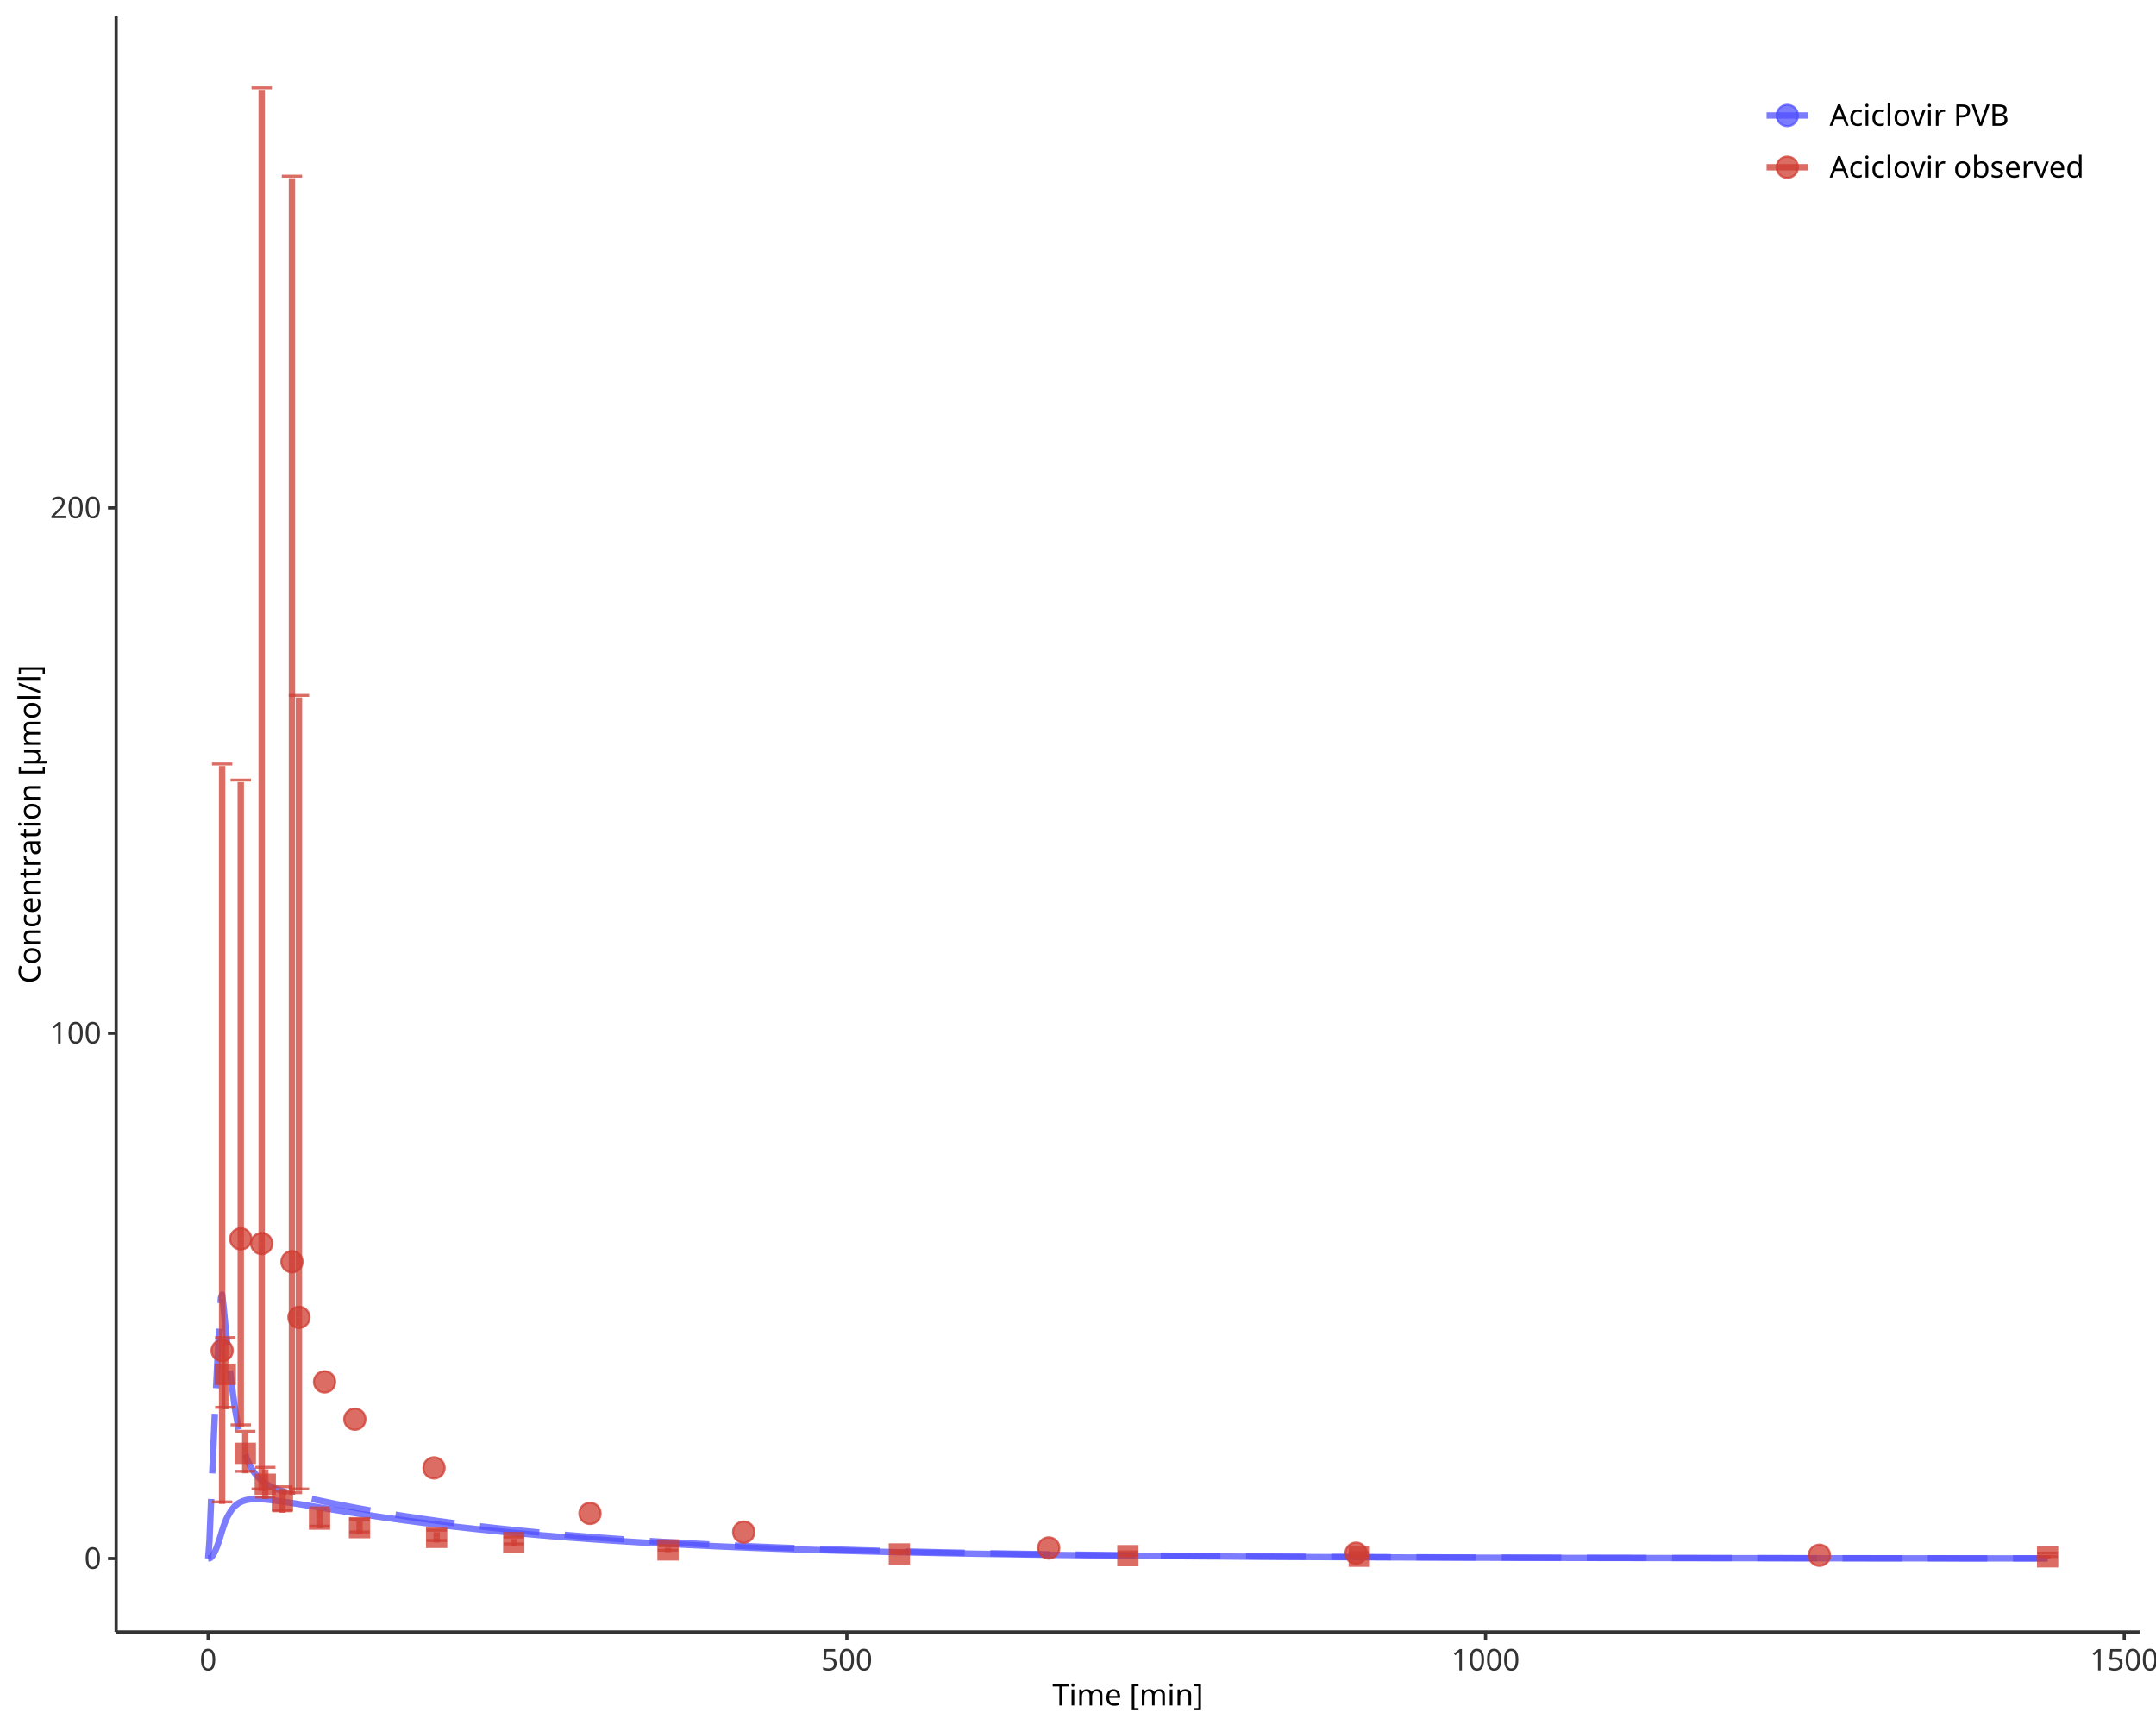
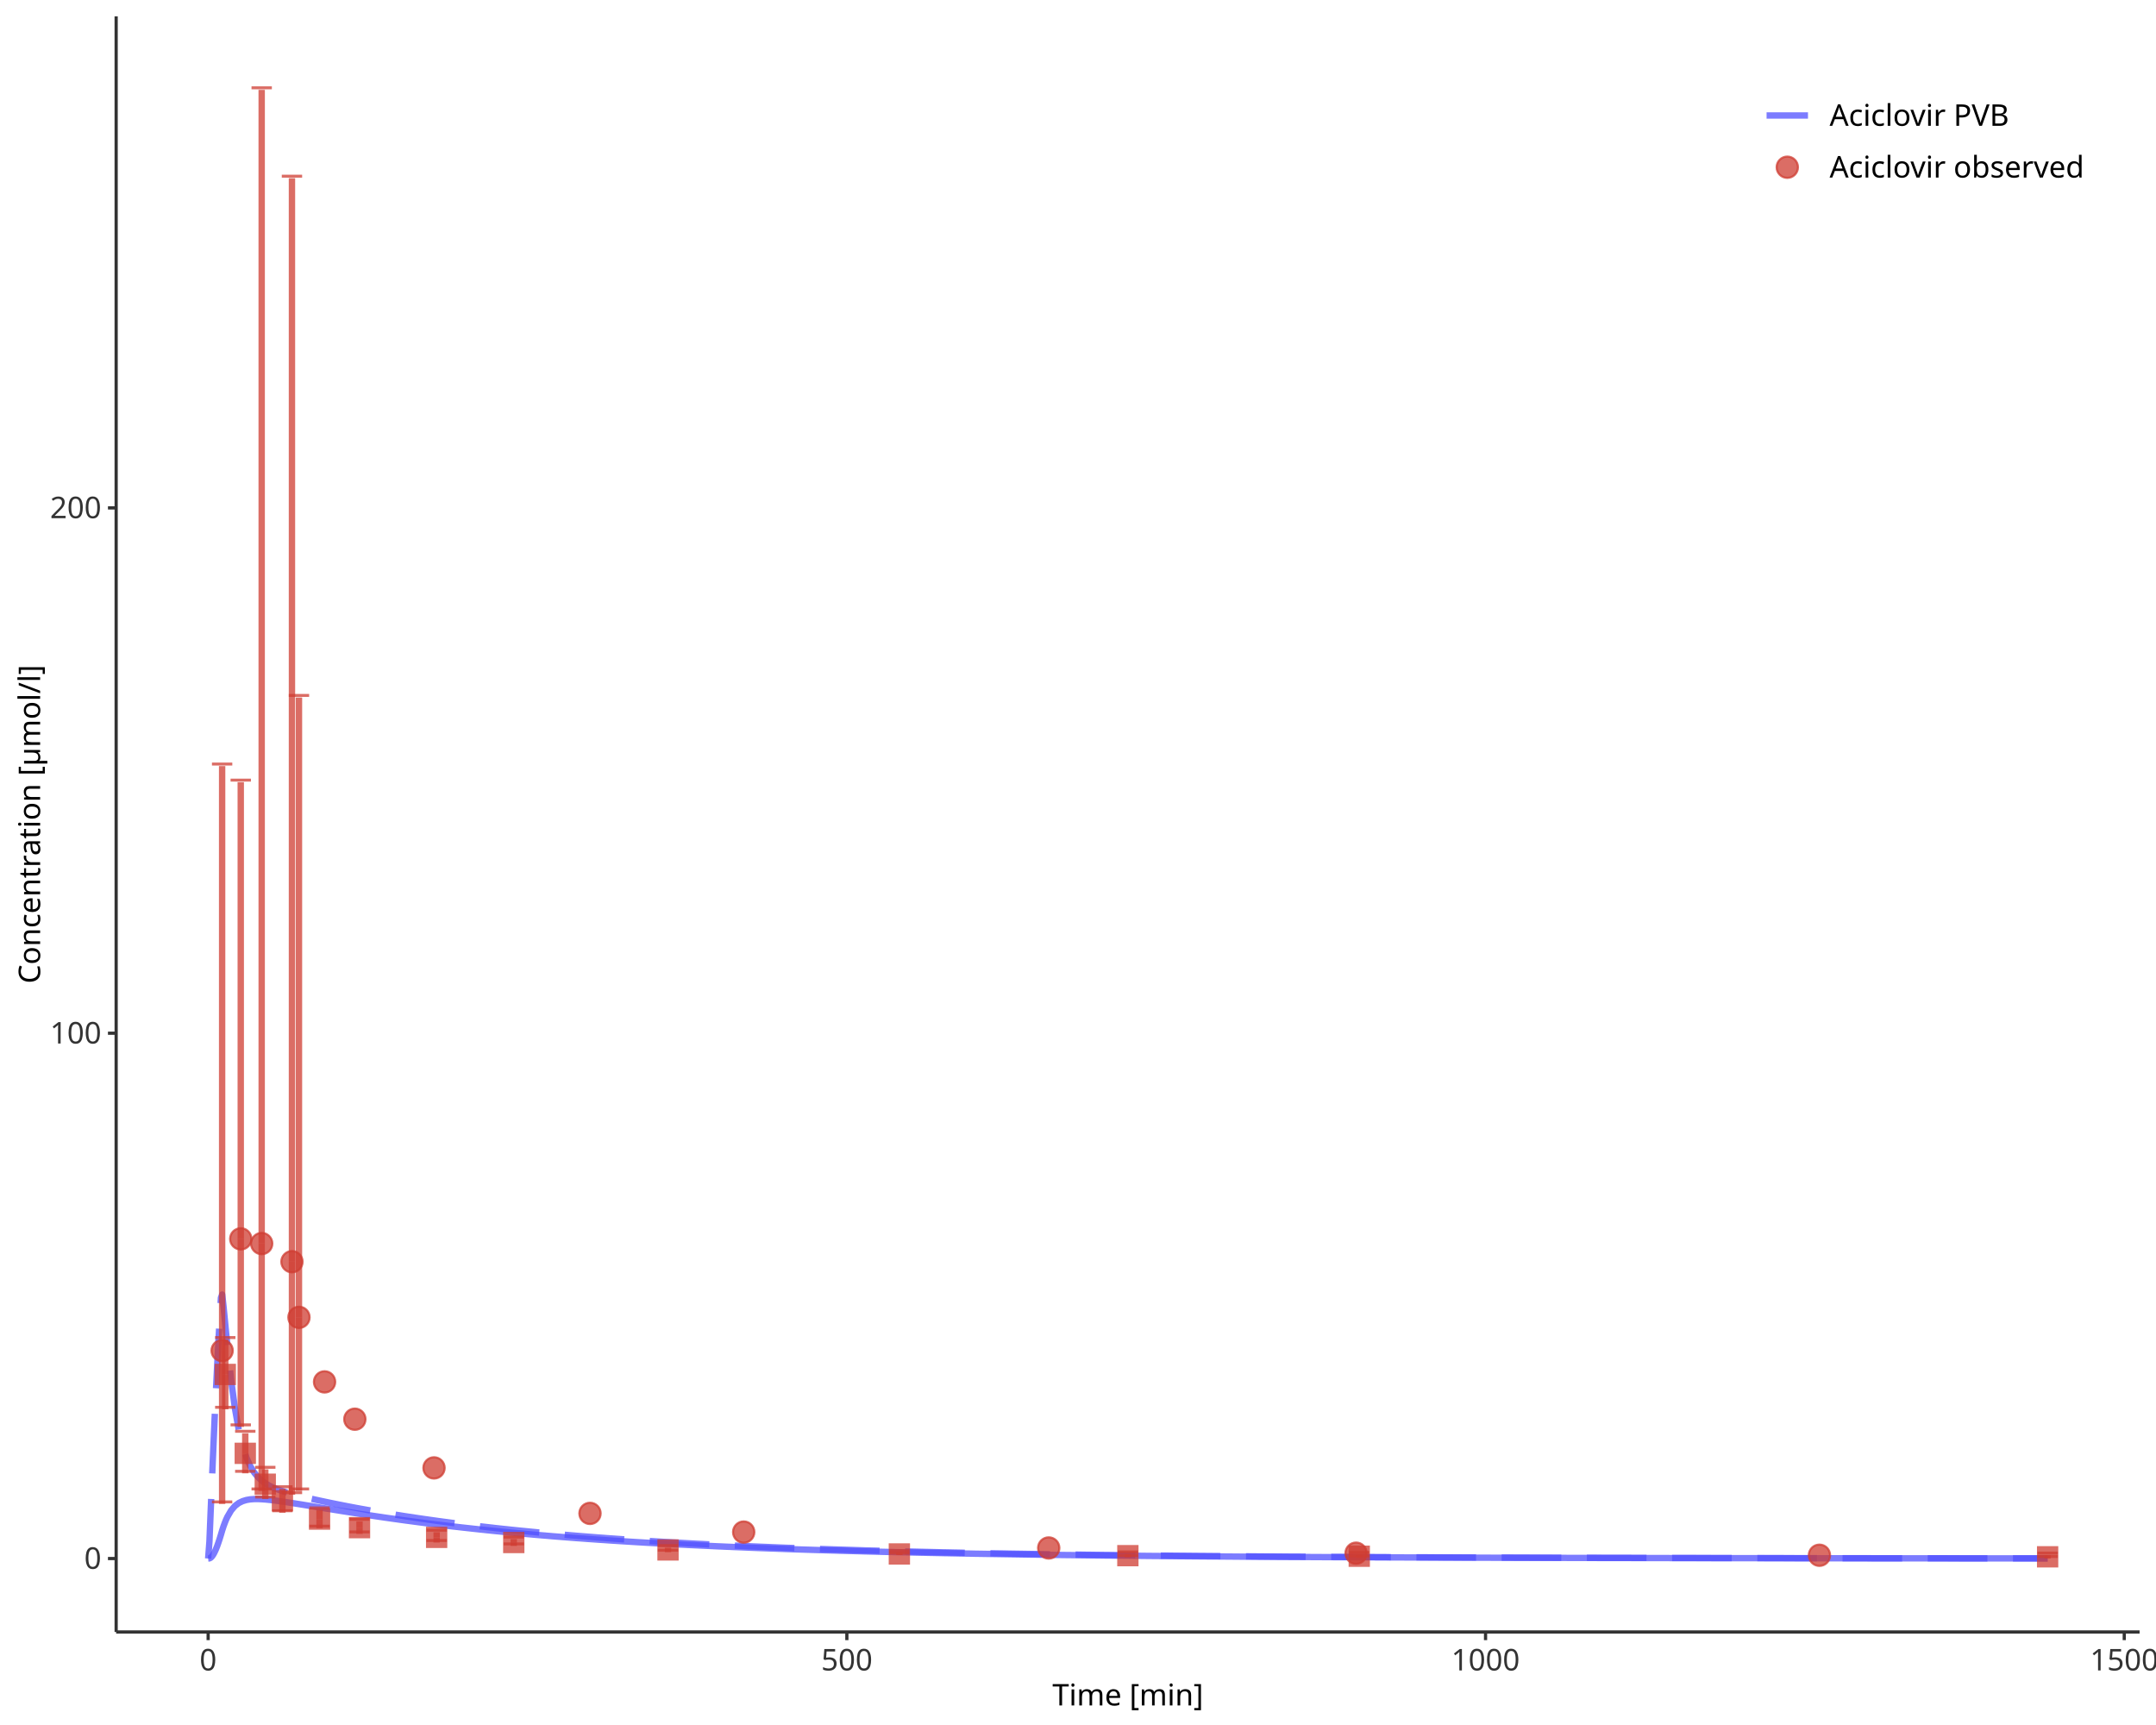
<svg xmlns="http://www.w3.org/2000/svg" class="svglite" data-engine-version="2.0" width="720.00pt" height="576.00pt" viewBox="0 0 720.00 576.00">
  <defs>
    <style type="text/css">
    .svglite line, .svglite polyline, .svglite polygon, .svglite path, .svglite rect, .svglite circle {
      fill: none;
      stroke: #000000;
      stroke-linecap: round;
      stroke-linejoin: round;
      stroke-miterlimit: 10.00;
    }
  </style>
  </defs>
  <rect width="100%" height="100%" style="stroke: none; fill: #FFFFFF;" />
  <defs>
    <clipPath id="cpMC4wMHw3MjAuMDB8MC4wMHw1NzYuMDA=">
      <rect x="0.00" y="0.00" width="720.00" height="576.00" />
    </clipPath>
  </defs>
  <g clip-path="url(#cpMC4wMHw3MjAuMDB8MC4wMHw1NzYuMDA=)">
    <rect x="0.00" y="0.00" width="720.00" height="576.00" style="stroke-width: 1.07; stroke: none; fill: #FFFFFF;" />
  </g>
  <defs>
    <clipPath id="cpMzguNzl8NzE0LjUyfDUuNDh8NTQ0Ljkz">
      <rect x="38.79" y="5.48" width="675.73" height="539.45" />
    </clipPath>
  </defs>
  <g clip-path="url(#cpMzguNzl8NzE0LjUyfDUuNDh8NTQ0Ljkz)">
    <rect x="38.79" y="5.48" width="675.73" height="539.45" style="stroke-width: 1.07; stroke: none; fill: #FFFFFF;" />
    <polyline points="38.79,432.71 714.52,432.71 " style="stroke-width: 0.53; stroke: #FFFFFF; stroke-linecap: butt;" />
    <polyline points="38.79,257.29 714.52,257.29 " style="stroke-width: 0.53; stroke: #FFFFFF; stroke-linecap: butt;" />
    <polyline points="38.79,81.88 714.52,81.88 " style="stroke-width: 0.53; stroke: #FFFFFF; stroke-linecap: butt;" />
    <polyline points="176.16,544.93 176.16,5.48 " style="stroke-width: 0.53; stroke: #FFFFFF; stroke-linecap: butt;" />
    <polyline points="389.46,544.93 389.46,5.48 " style="stroke-width: 0.53; stroke: #FFFFFF; stroke-linecap: butt;" />
    <polyline points="602.75,544.93 602.75,5.48 " style="stroke-width: 0.53; stroke: #FFFFFF; stroke-linecap: butt;" />
  </g>
  <g clip-path="url(#cpMC4wMHw3MjAuMDB8MC4wMHw1NzYuMDA=)">
</g>
  <g clip-path="url(#cpMzguNzl8NzE0LjUyfDUuNDh8NTQ0Ljkz)">
</g>
  <g clip-path="url(#cpMC4wMHw3MjAuMDB8MC4wMHw1NzYuMDA=)">
</g>
  <g clip-path="url(#cpMzguNzl8NzE0LjUyfDUuNDh8NTQ0Ljkz)">
</g>
  <g clip-path="url(#cpMC4wMHw3MjAuMDB8MC4wMHw1NzYuMDA=)">
</g>
  <g clip-path="url(#cpMzguNzl8NzE0LjUyfDUuNDh8NTQ0Ljkz)">
</g>
  <g clip-path="url(#cpMC4wMHw3MjAuMDB8MC4wMHw1NzYuMDA=)">
</g>
  <g clip-path="url(#cpMzguNzl8NzE0LjUyfDUuNDh8NTQ0Ljkz)">
</g>
  <g clip-path="url(#cpMC4wMHw3MjAuMDB8MC4wMHw1NzYuMDA=)">
</g>
  <g clip-path="url(#cpMzguNzl8NzE0LjUyfDUuNDh8NTQ0Ljkz)">
</g>
  <g clip-path="url(#cpMC4wMHw3MjAuMDB8MC4wMHw1NzYuMDA=)">
</g>
  <g clip-path="url(#cpMzguNzl8NzE0LjUyfDUuNDh8NTQ0Ljkz)">
</g>
  <g clip-path="url(#cpMC4wMHw3MjAuMDB8MC4wMHw1NzYuMDA=)">
</g>
  <g clip-path="url(#cpMzguNzl8NzE0LjUyfDUuNDh8NTQ0Ljkz)">
</g>
  <g clip-path="url(#cpMC4wMHw3MjAuMDB8MC4wMHw1NzYuMDA=)">
</g>
  <g clip-path="url(#cpMzguNzl8NzE0LjUyfDUuNDh8NTQ0Ljkz)">
</g>
  <g clip-path="url(#cpMC4wMHw3MjAuMDB8MC4wMHw1NzYuMDA=)">
</g>
  <g clip-path="url(#cpMzguNzl8NzE0LjUyfDUuNDh8NTQ0Ljkz)">
</g>
  <g clip-path="url(#cpMC4wMHw3MjAuMDB8MC4wMHw1NzYuMDA=)">
</g>
  <g clip-path="url(#cpMzguNzl8NzE0LjUyfDUuNDh8NTQ0Ljkz)">
</g>
  <g clip-path="url(#cpMC4wMHw3MjAuMDB8MC4wMHw1NzYuMDA=)">
</g>
  <g clip-path="url(#cpMzguNzl8NzE0LjUyfDUuNDh8NTQ0Ljkz)">
</g>
  <g clip-path="url(#cpMC4wMHw3MjAuMDB8MC4wMHw1NzYuMDA=)">
</g>
  <g clip-path="url(#cpMzguNzl8NzE0LjUyfDUuNDh8NTQ0Ljkz)">
</g>
  <g clip-path="url(#cpMC4wMHw3MjAuMDB8MC4wMHw1NzYuMDA=)">
</g>
  <g clip-path="url(#cpMzguNzl8NzE0LjUyfDUuNDh8NTQ0Ljkz)">
</g>
  <g clip-path="url(#cpMC4wMHw3MjAuMDB8MC4wMHw1NzYuMDA=)">
</g>
  <g clip-path="url(#cpMzguNzl8NzE0LjUyfDUuNDh8NTQ0Ljkz)">
</g>
  <g clip-path="url(#cpMC4wMHw3MjAuMDB8MC4wMHw1NzYuMDA=)">
</g>
  <g clip-path="url(#cpMzguNzl8NzE0LjUyfDUuNDh8NTQ0Ljkz)">
</g>
  <g clip-path="url(#cpMC4wMHw3MjAuMDB8MC4wMHw1NzYuMDA=)">
</g>
  <g clip-path="url(#cpMzguNzl8NzE0LjUyfDUuNDh8NTQ0Ljkz)">
    <polyline points="69.51,520.41 69.94,520.37 70.36,520.15 70.79,519.72 71.22,519.11 71.64,518.33 72.07,517.40 72.50,516.33 72.92,515.14 73.35,513.85 73.78,512.46 74.20,511.03 74.63,509.71 75.06,508.53 75.48,507.48 75.91,506.54 77.19,504.34 78.47,502.85 79.75,501.87 81.03,501.25 82.31,500.86 83.59,500.65 84.87,500.56 86.15,500.55 87.43,500.61 88.71,500.70 89.99,500.83 91.27,500.98 92.55,501.14 93.83,501.32 95.11,501.51 96.38,501.70 97.66,501.90 98.94,502.10 100.22,502.30 101.50,502.51 102.78,502.72 104.06,502.92 105.34,503.13 106.62,503.34 107.90,503.55 109.18,503.76 110.46,503.96 111.74,504.17 113.02,504.37 114.30,504.58 115.58,504.78 116.86,504.98 118.14,505.18 119.42,505.38 120.70,505.58 121.98,505.77 123.26,505.96 124.54,506.15 125.82,506.34 127.10,506.53 128.38,506.72 129.66,506.90 130.94,507.08 132.22,507.26 133.50,507.44 134.78,507.62 136.06,507.79 137.34,507.96 138.62,508.13 139.90,508.30 141.18,508.46 142.46,508.63 143.74,508.79 145.02,508.95 146.30,509.11 147.58,509.26 148.86,509.41 150.14,509.57 151.42,509.72 152.70,509.86 153.98,510.01 155.26,510.15 156.53,510.29 157.81,510.43 159.09,510.57 160.37,510.71 161.65,510.84 162.93,510.98 164.21,511.11 165.49,511.24 166.77,511.36 168.05,511.49 169.33,511.61 170.61,511.74 171.89,511.86 173.17,511.98 174.45,512.09 175.73,512.21 177.01,512.32 178.29,512.44 179.57,512.55 180.85,512.66 182.13,512.76 183.41,512.87 184.69,512.98 185.97,513.08 187.25,513.18 188.53,513.28 189.81,513.38 191.09,513.48 192.37,513.58 193.65,513.67 194.93,513.76 196.21,513.86 197.49,513.95 198.77,514.04 200.05,514.13 201.33,514.21 202.61,514.30 203.89,514.39 205.17,514.47 206.45,514.55 207.73,514.63 209.01,514.71 210.29,514.79 211.57,514.87 212.85,514.95 214.13,515.02 215.40,515.10 216.68,515.17 217.96,515.24 219.24,515.32 220.52,515.39 221.80,515.46 223.08,515.53 224.36,515.59 225.64,515.66 226.92,515.73 228.20,515.79 229.48,515.86 230.76,515.92 232.04,515.98 233.32,516.04 234.60,516.10 235.88,516.16 237.16,516.22 238.44,516.28 239.72,516.34 241.00,516.39 242.28,516.45 243.56,516.50 244.84,516.56 246.12,516.61 247.40,516.66 248.68,516.71 249.96,516.77 251.24,516.82 252.52,516.87 253.80,516.92 255.08,516.96 256.36,517.01 257.64,517.06 258.92,517.10 260.20,517.15 261.48,517.19 262.76,517.24 264.04,517.28 265.32,517.33 266.60,517.37 267.88,517.41 269.16,517.45 270.44,517.49 271.72,517.53 273.00,517.57 274.27,517.61 275.55,517.65 276.83,517.69 278.11,517.72 279.39,517.76 280.67,517.80 281.95,517.83 283.23,517.87 284.51,517.90 285.79,517.94 287.07,517.97 288.35,518.01 289.63,518.04 290.91,518.07 292.19,518.10 293.47,518.14 294.75,518.17 296.03,518.20 297.31,518.23 298.59,518.26 299.87,518.29 301.15,518.32 302.43,518.34 303.71,518.37 304.99,518.40 306.27,518.43 307.55,518.46 308.83,518.48 310.11,518.51 311.39,518.53 312.67,518.56 313.95,518.58 315.23,518.61 316.51,518.63 317.79,518.66 319.07,518.68 320.35,518.71 321.63,518.73 322.91,518.75 324.19,518.77 325.47,518.80 326.75,518.82 328.03,518.84 329.31,518.86 330.59,518.88 331.87,518.90 333.14,518.92 334.42,518.94 335.70,518.96 336.98,518.98 338.26,519.00 339.54,519.02 340.82,519.04 342.10,519.06 343.38,519.08 344.66,519.10 345.94,519.11 347.22,519.13 348.50,519.15 349.78,519.17 351.06,519.18 352.34,519.20 353.62,519.22 354.90,519.23 356.18,519.25 357.46,519.26 358.74,519.28 360.02,519.29 361.30,519.31 362.58,519.32 363.86,519.34 365.14,519.35 366.42,519.37 367.70,519.38 368.98,519.40 370.26,519.41 371.54,519.42 372.82,519.44 374.10,519.45 375.38,519.46 376.66,519.47 377.94,519.49 379.22,519.50 380.50,519.51 381.78,519.52 383.06,519.54 384.34,519.55 385.62,519.56 386.90,519.57 388.18,519.58 389.46,519.59 390.74,519.60 392.02,519.61 393.29,519.63 394.57,519.64 395.85,519.65 397.13,519.66 398.41,519.67 399.69,519.68 400.97,519.69 402.25,519.70 403.53,519.71 404.81,519.71 406.09,519.72 407.37,519.73 408.65,519.74 409.93,519.75 411.21,519.76 412.49,519.77 413.77,519.78 415.05,519.79 416.33,519.79 417.61,519.80 418.89,519.81 420.17,519.82 421.45,519.83 422.73,519.83 424.01,519.84 425.29,519.85 426.57,519.86 427.85,519.86 429.13,519.87 430.41,519.88 431.69,519.88 432.97,519.89 434.25,519.90 435.53,519.91 436.81,519.91 438.09,519.92 439.37,519.93 440.65,519.93 441.93,519.94 443.21,519.94 444.49,519.95 445.77,519.96 447.05,519.96 448.33,519.97 449.61,519.97 450.89,519.98 452.16,519.99 453.44,519.99 454.72,520.00 456.00,520.00 457.28,520.01 458.56,520.01 459.84,520.02 461.12,520.02 462.40,520.03 463.68,520.03 464.96,520.04 466.24,520.04 467.52,520.05 468.80,520.05 470.08,520.06 471.36,520.06 472.64,520.07 473.92,520.07 475.20,520.08 476.48,520.08 477.76,520.08 479.04,520.09 480.32,520.09 481.60,520.10 482.88,520.10 484.16,520.10 485.44,520.11 486.72,520.11 488.00,520.12 489.28,520.12 490.56,520.12 491.84,520.13 493.12,520.13 494.40,520.14 495.68,520.14 496.96,520.14 498.24,520.15 499.52,520.15 500.80,520.15 502.08,520.16 503.36,520.16 504.64,520.16 505.92,520.17 507.20,520.17 508.48,520.17 509.76,520.18 511.03,520.18 512.31,520.18 513.59,520.18 514.87,520.19 516.15,520.19 517.43,520.19 518.71,520.20 519.99,520.20 521.27,520.20 522.55,520.20 523.83,520.21 525.11,520.21 526.39,520.21 527.67,520.21 528.95,520.22 530.23,520.22 531.51,520.22 532.79,520.22 534.07,520.23 535.35,520.23 536.63,520.23 537.91,520.23 539.19,520.24 540.47,520.24 541.75,520.24 543.03,520.24 544.31,520.24 545.59,520.25 546.87,520.25 548.15,520.25 549.43,520.25 550.71,520.26 551.99,520.26 553.27,520.26 554.55,520.26 555.83,520.26 557.11,520.26 558.39,520.27 559.67,520.27 560.95,520.27 562.23,520.27 563.51,520.27 564.79,520.28 566.07,520.28 567.35,520.28 568.63,520.28 569.90,520.28 571.18,520.28 572.46,520.29 573.74,520.29 575.02,520.29 576.30,520.29 577.58,520.29 578.86,520.29 580.14,520.29 581.42,520.30 582.70,520.30 583.98,520.30 585.26,520.30 586.54,520.30 587.82,520.30 589.10,520.30 590.38,520.31 591.66,520.31 592.94,520.31 594.22,520.31 595.50,520.31 596.78,520.31 598.06,520.31 599.34,520.32 600.62,520.32 601.90,520.32 603.18,520.32 604.46,520.32 605.74,520.32 607.02,520.32 608.30,520.32 609.58,520.32 610.86,520.33 612.14,520.33 613.42,520.33 614.70,520.33 615.98,520.33 617.26,520.33 618.54,520.33 619.82,520.33 621.10,520.33 622.38,520.33 623.66,520.34 624.94,520.34 626.22,520.34 627.50,520.34 628.78,520.34 630.05,520.34 631.33,520.34 632.61,520.34 633.89,520.34 635.17,520.34 636.45,520.34 637.73,520.35 639.01,520.35 640.29,520.35 641.57,520.35 642.85,520.35 644.13,520.35 645.41,520.35 646.69,520.35 647.97,520.35 649.25,520.35 650.53,520.35 651.81,520.35 653.09,520.35 654.37,520.36 655.65,520.36 656.93,520.36 658.21,520.36 659.49,520.36 660.77,520.36 662.05,520.36 663.33,520.36 664.61,520.36 665.89,520.36 667.17,520.36 668.45,520.36 669.73,520.36 671.01,520.36 672.29,520.36 673.57,520.36 674.85,520.37 676.13,520.37 677.41,520.37 678.69,520.37 679.97,520.37 681.25,520.37 682.53,520.37 683.81,520.37 " style="stroke-width: 2.13; stroke: #5050FF; stroke-opacity: 0.75; stroke-linecap: butt;" />
    <polyline points="69.51,520.41 69.94,514.70 70.36,504.45 70.79,494.07 71.22,484.06 71.64,474.45 72.07,465.29 72.50,456.59 72.92,448.38 73.35,440.64 73.78,433.37 74.20,432.26 74.63,436.11 75.06,440.48 75.48,444.83 75.91,449.11 77.19,460.86 78.47,470.35 79.75,477.55 81.03,482.87 82.31,486.75 83.59,489.58 84.87,491.68 86.15,493.24 87.43,494.43 88.71,495.37 89.99,496.12 91.27,496.74 92.55,497.27 93.83,497.73 95.11,498.15 96.38,498.54 97.66,498.90 98.94,499.23 100.22,499.56 101.50,499.87 102.78,500.17 104.06,500.47 105.34,500.76 106.62,501.04 107.90,501.31 109.18,501.58 110.46,501.85 111.74,502.11 113.02,502.37 114.30,502.62 115.58,502.87 116.86,503.12 118.14,503.36 119.42,503.60 120.70,503.83 121.98,504.06 123.26,504.29 124.54,504.52 125.82,504.74 127.10,504.96 128.38,505.17 129.66,505.38 130.94,505.59 132.22,505.80 133.50,506.00 134.78,506.20 136.06,506.40 137.34,506.59 138.62,506.78 139.90,506.97 141.18,507.16 142.46,507.34 143.74,507.52 145.02,507.70 146.30,507.88 147.58,508.05 148.86,508.22 150.14,508.39 151.42,508.56 152.70,508.72 153.98,508.88 155.26,509.04 156.53,509.20 157.81,509.35 159.09,509.51 160.37,509.66 161.65,509.80 162.93,509.95 164.21,510.09 165.49,510.24 166.77,510.38 168.05,510.52 169.33,510.65 170.61,510.79 171.89,510.92 173.17,511.05 174.45,511.18 175.73,511.30 177.01,511.43 178.29,511.55 179.57,511.68 180.85,511.80 182.13,511.91 183.41,512.03 184.69,512.15 185.97,512.26 187.25,512.37 188.53,512.48 189.81,512.59 191.09,512.70 192.37,512.80 193.65,512.91 194.93,513.01 196.21,513.11 197.49,513.21 198.77,513.31 200.05,513.41 201.33,513.50 202.61,513.60 203.89,513.69 205.17,513.78 206.45,513.87 207.73,513.96 209.01,514.05 210.29,514.14 211.57,514.22 212.85,514.31 214.13,514.39 215.40,514.47 216.68,514.55 217.96,514.63 219.24,514.71 220.52,514.79 221.80,514.87 223.08,514.94 224.36,515.02 225.64,515.09 226.92,515.16 228.20,515.23 229.48,515.30 230.76,515.37 232.04,515.44 233.32,515.51 234.60,515.57 235.88,515.64 237.16,515.70 238.44,515.77 239.72,515.83 241.00,515.89 242.28,515.95 243.56,516.01 244.84,516.07 246.12,516.13 247.40,516.19 248.68,516.25 249.96,516.30 251.24,516.36 252.52,516.41 253.80,516.47 255.08,516.52 256.36,516.57 257.64,516.63 258.92,516.68 260.20,516.73 261.48,516.78 262.76,516.83 264.04,516.87 265.32,516.92 266.60,516.97 267.88,517.02 269.16,517.06 270.44,517.11 271.72,517.15 273.00,517.19 274.27,517.24 275.55,517.28 276.83,517.32 278.11,517.36 279.39,517.40 280.67,517.44 281.95,517.48 283.23,517.52 284.51,517.56 285.79,517.60 287.07,517.64 288.35,517.68 289.63,517.71 290.91,517.75 292.19,517.78 293.47,517.82 294.75,517.85 296.03,517.89 297.31,517.92 298.59,517.95 299.87,517.99 301.15,518.02 302.43,518.05 303.71,518.08 304.99,518.11 306.27,518.14 307.55,518.17 308.83,518.20 310.11,518.23 311.39,518.26 312.67,518.29 313.95,518.32 315.23,518.35 316.51,518.37 317.79,518.40 319.07,518.43 320.35,518.45 321.63,518.48 322.91,518.51 324.19,518.53 325.47,518.56 326.75,518.58 328.03,518.60 329.31,518.63 330.59,518.65 331.87,518.68 333.14,518.70 334.42,518.72 335.70,518.74 336.98,518.77 338.26,518.79 339.54,518.81 340.82,518.83 342.10,518.85 343.38,518.87 344.66,518.89 345.94,518.91 347.22,518.93 348.50,518.95 349.78,518.97 351.06,518.99 352.34,519.01 353.62,519.03 354.90,519.04 356.18,519.06 357.46,519.08 358.74,519.10 360.02,519.11 361.30,519.13 362.58,519.15 363.86,519.16 365.14,519.18 366.42,519.20 367.70,519.21 368.98,519.23 370.26,519.24 371.54,519.26 372.82,519.27 374.10,519.29 375.38,519.30 376.66,519.32 377.94,519.33 379.22,519.35 380.50,519.36 381.78,519.37 383.06,519.39 384.34,519.40 385.62,519.41 386.90,519.43 388.18,519.44 389.46,519.45 390.74,519.46 392.02,519.48 393.29,519.49 394.57,519.50 395.85,519.51 397.13,519.52 398.41,519.54 399.69,519.55 400.97,519.56 402.25,519.57 403.53,519.58 404.81,519.59 406.09,519.60 407.37,519.61 408.65,519.62 409.93,519.63 411.21,519.64 412.49,519.65 413.77,519.66 415.05,519.67 416.33,519.68 417.61,519.69 418.89,519.70 420.17,519.71 421.45,519.72 422.73,519.73 424.01,519.74 425.29,519.74 426.57,519.75 427.85,519.76 429.13,519.77 430.41,519.78 431.69,519.79 432.97,519.79 434.25,519.80 435.53,519.81 436.81,519.82 438.09,519.82 439.37,519.83 440.65,519.84 441.93,519.85 443.21,519.85 444.49,519.86 445.77,519.87 447.05,519.87 448.33,519.88 449.61,519.89 450.89,519.89 452.16,519.90 453.44,519.91 454.72,519.91 456.00,519.92 457.28,519.93 458.56,519.93 459.84,519.94 461.12,519.94 462.40,519.95 463.68,519.96 464.96,519.96 466.24,519.97 467.52,519.97 468.80,519.98 470.08,519.98 471.36,519.99 472.64,520.00 473.92,520.00 475.20,520.01 476.48,520.01 477.76,520.02 479.04,520.02 480.32,520.03 481.60,520.03 482.88,520.04 484.16,520.04 485.44,520.04 486.72,520.05 488.00,520.05 489.28,520.06 490.56,520.06 491.84,520.07 493.12,520.07 494.40,520.08 495.68,520.08 496.96,520.08 498.24,520.09 499.52,520.09 500.80,520.10 502.08,520.10 503.36,520.10 504.64,520.11 505.92,520.11 507.20,520.12 508.48,520.12 509.76,520.12 511.03,520.13 512.31,520.13 513.59,520.13 514.87,520.14 516.15,520.14 517.43,520.14 518.71,520.15 519.99,520.15 521.27,520.15 522.55,520.16 523.83,520.16 525.11,520.16 526.39,520.17 527.67,520.17 528.95,520.17 530.23,520.17 531.51,520.18 532.79,520.18 534.07,520.18 535.35,520.19 536.63,520.19 537.91,520.19 539.19,520.19 540.47,520.20 541.75,520.20 543.03,520.20 544.31,520.20 545.59,520.21 546.87,520.21 548.15,520.21 549.43,520.21 550.71,520.22 551.99,520.22 553.27,520.22 554.55,520.22 555.83,520.23 557.11,520.23 558.39,520.23 559.67,520.23 560.95,520.24 562.23,520.24 563.51,520.24 564.79,520.24 566.07,520.24 567.35,520.25 568.63,520.25 569.90,520.25 571.18,520.25 572.46,520.25 573.74,520.26 575.02,520.26 576.30,520.26 577.58,520.26 578.86,520.26 580.14,520.26 581.42,520.27 582.70,520.27 583.98,520.27 585.26,520.27 586.54,520.27 587.82,520.27 589.10,520.28 590.38,520.28 591.66,520.28 592.94,520.28 594.22,520.28 595.50,520.28 596.78,520.29 598.06,520.29 599.34,520.29 600.62,520.29 601.90,520.29 603.18,520.29 604.46,520.29 605.74,520.30 607.02,520.30 608.30,520.30 609.58,520.30 610.86,520.30 612.14,520.30 613.42,520.30 614.70,520.31 615.98,520.31 617.26,520.31 618.54,520.31 619.82,520.31 621.10,520.31 622.38,520.31 623.66,520.31 624.94,520.32 626.22,520.32 627.50,520.32 628.78,520.32 630.05,520.32 631.33,520.32 632.61,520.32 633.89,520.32 635.17,520.32 636.45,520.32 637.73,520.33 639.01,520.33 640.29,520.33 641.57,520.33 642.85,520.33 644.13,520.33 645.41,520.33 646.69,520.33 647.97,520.33 649.25,520.33 650.53,520.34 651.81,520.34 653.09,520.34 654.37,520.34 655.65,520.34 656.93,520.34 658.21,520.34 659.49,520.34 660.77,520.34 662.05,520.34 663.33,520.34 664.61,520.34 665.89,520.35 667.17,520.35 668.45,520.35 669.73,520.35 671.01,520.35 672.29,520.35 673.57,520.35 674.85,520.35 676.13,520.35 677.41,520.35 678.69,520.35 679.97,520.35 681.25,520.35 682.53,520.35 683.81,520.36 " style="stroke-width: 2.13; stroke: #5050FF; stroke-opacity: 0.75; stroke-dasharray: 19.92,8.54; stroke-linecap: butt;" />
    <line x1="74.18" y1="502.19" x2="74.18" y2="450.98" style="stroke-width: 2.13; stroke: #CE3D32; stroke-opacity: 0.75; stroke-linecap: butt;" />
    <line x1="80.40" y1="476.46" x2="80.40" y2="413.67" style="stroke-width: 2.13; stroke: #CE3D32; stroke-opacity: 0.75; stroke-linecap: butt;" />
    <line x1="87.39" y1="497.86" x2="87.39" y2="415.24" style="stroke-width: 2.13; stroke: #CE3D32; stroke-opacity: 0.75; stroke-linecap: butt;" />
    <line x1="97.50" y1="499.10" x2="97.50" y2="421.30" style="stroke-width: 2.13; stroke: #CE3D32; stroke-opacity: 0.75; stroke-linecap: butt;" />
    <line x1="99.84" y1="497.86" x2="99.84" y2="439.88" style="stroke-width: 2.13; stroke: #CE3D32; stroke-opacity: 0.75; stroke-linecap: butt;" />
    <line x1="75.23" y1="470.59" x2="75.23" y2="458.94" style="stroke-width: 2.13; stroke: #CE3D32; stroke-opacity: 0.75; stroke-linecap: butt;" />
    <line x1="81.91" y1="491.97" x2="81.91" y2="485.29" style="stroke-width: 2.13; stroke: #CE3D32; stroke-opacity: 0.75; stroke-linecap: butt;" />
    <line x1="88.59" y1="500.56" x2="88.59" y2="495.60" style="stroke-width: 2.13; stroke: #CE3D32; stroke-opacity: 0.75; stroke-linecap: butt;" />
    <line x1="94.31" y1="505.14" x2="94.31" y2="501.13" style="stroke-width: 2.13; stroke: #CE3D32; stroke-opacity: 0.75; stroke-linecap: butt;" />
    <line x1="106.71" y1="510.29" x2="106.71" y2="507.24" style="stroke-width: 2.13; stroke: #CE3D32; stroke-opacity: 0.75; stroke-linecap: butt;" />
    <line x1="120.06" y1="512.20" x2="120.06" y2="510.10" style="stroke-width: 2.13; stroke: #CE3D32; stroke-opacity: 0.75; stroke-linecap: butt;" />
    <line x1="145.82" y1="515.07" x2="145.82" y2="513.35" style="stroke-width: 2.13; stroke: #CE3D32; stroke-opacity: 0.75; stroke-linecap: butt;" />
    <line x1="171.57" y1="516.21" x2="171.57" y2="515.07" style="stroke-width: 2.13; stroke: #CE3D32; stroke-opacity: 0.75; stroke-linecap: butt;" />
    <line x1="223.08" y1="518.31" x2="223.08" y2="517.55" style="stroke-width: 2.13; stroke: #CE3D32; stroke-opacity: 0.75; stroke-linecap: butt;" />
    <line x1="300.35" y1="519.27" x2="300.35" y2="518.89" style="stroke-width: 2.13; stroke: #CE3D32; stroke-opacity: 0.75; stroke-linecap: butt;" />
    <line x1="376.66" y1="520.03" x2="376.66" y2="519.46" style="stroke-width: 2.13; stroke: #CE3D32; stroke-opacity: 0.75; stroke-linecap: butt;" />
    <line x1="453.92" y1="520.22" x2="453.92" y2="519.65" style="stroke-width: 2.13; stroke: #CE3D32; stroke-opacity: 0.75; stroke-linecap: butt;" />
    <line x1="683.81" y1="520.41" x2="683.81" y2="519.84" style="stroke-width: 2.13; stroke: #CE3D32; stroke-opacity: 0.75; stroke-linecap: butt;" />
    <line x1="74.18" y1="450.98" x2="74.18" y2="255.80" style="stroke-width: 2.13; stroke: #CE3D32; stroke-opacity: 0.75; stroke-linecap: butt;" />
    <line x1="80.40" y1="413.67" x2="80.40" y2="261.17" style="stroke-width: 2.13; stroke: #CE3D32; stroke-opacity: 0.75; stroke-linecap: butt;" />
    <line x1="87.39" y1="415.24" x2="87.39" y2="30.00" style="stroke-width: 2.13; stroke: #CE3D32; stroke-opacity: 0.75; stroke-linecap: butt;" />
    <line x1="97.50" y1="421.30" x2="97.50" y2="59.51" style="stroke-width: 2.13; stroke: #CE3D32; stroke-opacity: 0.75; stroke-linecap: butt;" />
    <line x1="99.84" y1="439.88" x2="99.84" y2="232.89" style="stroke-width: 2.13; stroke: #CE3D32; stroke-opacity: 0.75; stroke-linecap: butt;" />
    <line x1="75.23" y1="458.94" x2="75.23" y2="447.30" style="stroke-width: 2.13; stroke: #CE3D32; stroke-opacity: 0.75; stroke-linecap: butt;" />
    <line x1="81.91" y1="485.29" x2="81.91" y2="478.60" style="stroke-width: 2.13; stroke: #CE3D32; stroke-opacity: 0.75; stroke-linecap: butt;" />
    <line x1="88.59" y1="495.60" x2="88.59" y2="490.63" style="stroke-width: 2.13; stroke: #CE3D32; stroke-opacity: 0.75; stroke-linecap: butt;" />
    <line x1="94.31" y1="501.13" x2="94.31" y2="497.12" style="stroke-width: 2.13; stroke: #CE3D32; stroke-opacity: 0.75; stroke-linecap: butt;" />
    <line x1="106.71" y1="507.24" x2="106.71" y2="504.19" style="stroke-width: 2.13; stroke: #CE3D32; stroke-opacity: 0.75; stroke-linecap: butt;" />
    <line x1="120.06" y1="510.10" x2="120.06" y2="508.00" style="stroke-width: 2.13; stroke: #CE3D32; stroke-opacity: 0.75; stroke-linecap: butt;" />
    <line x1="145.82" y1="513.35" x2="145.82" y2="511.63" style="stroke-width: 2.13; stroke: #CE3D32; stroke-opacity: 0.75; stroke-linecap: butt;" />
    <line x1="171.57" y1="515.07" x2="171.57" y2="513.92" style="stroke-width: 2.13; stroke: #CE3D32; stroke-opacity: 0.75; stroke-linecap: butt;" />
    <line x1="223.08" y1="517.55" x2="223.08" y2="516.79" style="stroke-width: 2.13; stroke: #CE3D32; stroke-opacity: 0.75; stroke-linecap: butt;" />
    <line x1="300.35" y1="518.89" x2="300.35" y2="518.50" style="stroke-width: 2.13; stroke: #CE3D32; stroke-opacity: 0.75; stroke-linecap: butt;" />
    <line x1="376.66" y1="519.46" x2="376.66" y2="518.89" style="stroke-width: 2.13; stroke: #CE3D32; stroke-opacity: 0.75; stroke-linecap: butt;" />
    <line x1="453.92" y1="519.65" x2="453.92" y2="519.08" style="stroke-width: 2.13; stroke: #CE3D32; stroke-opacity: 0.75; stroke-linecap: butt;" />
    <line x1="683.81" y1="519.84" x2="683.81" y2="519.27" style="stroke-width: 2.13; stroke: #CE3D32; stroke-opacity: 0.75; stroke-linecap: butt;" />
    <text x="74.18" y="499.66" text-anchor="middle" style="font-size: 15.17px; fill: #CE3D32; fill-opacity: 0.75; font-family: sans;" textLength="8.44px" lengthAdjust="spacingAndGlyphs">_</text>
    <text x="80.40" y="473.93" text-anchor="middle" style="font-size: 15.17px; fill: #CE3D32; fill-opacity: 0.75; font-family: sans;" textLength="8.44px" lengthAdjust="spacingAndGlyphs">_</text>
    <text x="87.39" y="495.33" text-anchor="middle" style="font-size: 15.17px; fill: #CE3D32; fill-opacity: 0.75; font-family: sans;" textLength="8.44px" lengthAdjust="spacingAndGlyphs">_</text>
    <text x="97.50" y="496.57" text-anchor="middle" style="font-size: 15.17px; fill: #CE3D32; fill-opacity: 0.75; font-family: sans;" textLength="8.44px" lengthAdjust="spacingAndGlyphs">_</text>
    <text x="99.84" y="495.33" text-anchor="middle" style="font-size: 15.17px; fill: #CE3D32; fill-opacity: 0.75; font-family: sans;" textLength="8.44px" lengthAdjust="spacingAndGlyphs">_</text>
    <text x="75.23" y="468.06" text-anchor="middle" style="font-size: 15.17px; fill: #CE3D32; fill-opacity: 0.75; font-family: sans;" textLength="8.44px" lengthAdjust="spacingAndGlyphs">_</text>
    <text x="81.91" y="489.44" text-anchor="middle" style="font-size: 15.17px; fill: #CE3D32; fill-opacity: 0.75; font-family: sans;" textLength="8.44px" lengthAdjust="spacingAndGlyphs">_</text>
    <text x="88.59" y="498.03" text-anchor="middle" style="font-size: 15.17px; fill: #CE3D32; fill-opacity: 0.75; font-family: sans;" textLength="8.44px" lengthAdjust="spacingAndGlyphs">_</text>
    <text x="94.31" y="502.61" text-anchor="middle" style="font-size: 15.17px; fill: #CE3D32; fill-opacity: 0.75; font-family: sans;" textLength="8.44px" lengthAdjust="spacingAndGlyphs">_</text>
    <text x="106.71" y="507.76" text-anchor="middle" style="font-size: 15.17px; fill: #CE3D32; fill-opacity: 0.75; font-family: sans;" textLength="8.44px" lengthAdjust="spacingAndGlyphs">_</text>
    <text x="120.06" y="509.67" text-anchor="middle" style="font-size: 15.17px; fill: #CE3D32; fill-opacity: 0.75; font-family: sans;" textLength="8.44px" lengthAdjust="spacingAndGlyphs">_</text>
    <text x="145.82" y="512.54" text-anchor="middle" style="font-size: 15.17px; fill: #CE3D32; fill-opacity: 0.75; font-family: sans;" textLength="8.44px" lengthAdjust="spacingAndGlyphs">_</text>
    <text x="171.57" y="513.68" text-anchor="middle" style="font-size: 15.17px; fill: #CE3D32; fill-opacity: 0.75; font-family: sans;" textLength="8.44px" lengthAdjust="spacingAndGlyphs">_</text>
    <text x="223.08" y="515.78" text-anchor="middle" style="font-size: 15.17px; fill: #CE3D32; fill-opacity: 0.75; font-family: sans;" textLength="8.44px" lengthAdjust="spacingAndGlyphs">_</text>
    <text x="300.35" y="516.74" text-anchor="middle" style="font-size: 15.17px; fill: #CE3D32; fill-opacity: 0.75; font-family: sans;" textLength="8.44px" lengthAdjust="spacingAndGlyphs">_</text>
    <text x="376.66" y="517.50" text-anchor="middle" style="font-size: 15.17px; fill: #CE3D32; fill-opacity: 0.75; font-family: sans;" textLength="8.44px" lengthAdjust="spacingAndGlyphs">_</text>
    <text x="453.92" y="517.69" text-anchor="middle" style="font-size: 15.17px; fill: #CE3D32; fill-opacity: 0.75; font-family: sans;" textLength="8.44px" lengthAdjust="spacingAndGlyphs">_</text>
    <text x="683.81" y="517.88" text-anchor="middle" style="font-size: 15.17px; fill: #CE3D32; fill-opacity: 0.75; font-family: sans;" textLength="8.44px" lengthAdjust="spacingAndGlyphs">_</text>
    <text x="74.18" y="253.27" text-anchor="middle" style="font-size: 15.17px; fill: #CE3D32; fill-opacity: 0.75; font-family: sans;" textLength="8.44px" lengthAdjust="spacingAndGlyphs">_</text>
    <text x="80.40" y="258.64" text-anchor="middle" style="font-size: 15.17px; fill: #CE3D32; fill-opacity: 0.75; font-family: sans;" textLength="8.44px" lengthAdjust="spacingAndGlyphs">_</text>
    <text x="87.39" y="27.47" text-anchor="middle" style="font-size: 15.17px; fill: #CE3D32; fill-opacity: 0.75; font-family: sans;" textLength="8.44px" lengthAdjust="spacingAndGlyphs">_</text>
    <text x="97.50" y="56.98" text-anchor="middle" style="font-size: 15.17px; fill: #CE3D32; fill-opacity: 0.75; font-family: sans;" textLength="8.44px" lengthAdjust="spacingAndGlyphs">_</text>
    <text x="99.84" y="230.36" text-anchor="middle" style="font-size: 15.17px; fill: #CE3D32; fill-opacity: 0.75; font-family: sans;" textLength="8.44px" lengthAdjust="spacingAndGlyphs">_</text>
    <text x="75.23" y="444.77" text-anchor="middle" style="font-size: 15.17px; fill: #CE3D32; fill-opacity: 0.75; font-family: sans;" textLength="8.44px" lengthAdjust="spacingAndGlyphs">_</text>
    <text x="81.91" y="476.07" text-anchor="middle" style="font-size: 15.17px; fill: #CE3D32; fill-opacity: 0.75; font-family: sans;" textLength="8.44px" lengthAdjust="spacingAndGlyphs">_</text>
    <text x="88.59" y="488.10" text-anchor="middle" style="font-size: 15.17px; fill: #CE3D32; fill-opacity: 0.75; font-family: sans;" textLength="8.44px" lengthAdjust="spacingAndGlyphs">_</text>
    <text x="94.31" y="494.59" text-anchor="middle" style="font-size: 15.17px; fill: #CE3D32; fill-opacity: 0.75; font-family: sans;" textLength="8.44px" lengthAdjust="spacingAndGlyphs">_</text>
    <text x="106.71" y="501.66" text-anchor="middle" style="font-size: 15.17px; fill: #CE3D32; fill-opacity: 0.75; font-family: sans;" textLength="8.44px" lengthAdjust="spacingAndGlyphs">_</text>
    <text x="120.06" y="505.47" text-anchor="middle" style="font-size: 15.17px; fill: #CE3D32; fill-opacity: 0.75; font-family: sans;" textLength="8.44px" lengthAdjust="spacingAndGlyphs">_</text>
    <text x="145.82" y="509.10" text-anchor="middle" style="font-size: 15.17px; fill: #CE3D32; fill-opacity: 0.75; font-family: sans;" textLength="8.44px" lengthAdjust="spacingAndGlyphs">_</text>
    <text x="171.57" y="511.39" text-anchor="middle" style="font-size: 15.17px; fill: #CE3D32; fill-opacity: 0.75; font-family: sans;" textLength="8.44px" lengthAdjust="spacingAndGlyphs">_</text>
    <text x="223.08" y="514.25" text-anchor="middle" style="font-size: 15.17px; fill: #CE3D32; fill-opacity: 0.75; font-family: sans;" textLength="8.44px" lengthAdjust="spacingAndGlyphs">_</text>
    <text x="300.35" y="515.97" text-anchor="middle" style="font-size: 15.17px; fill: #CE3D32; fill-opacity: 0.75; font-family: sans;" textLength="8.44px" lengthAdjust="spacingAndGlyphs">_</text>
    <text x="376.66" y="516.35" text-anchor="middle" style="font-size: 15.17px; fill: #CE3D32; fill-opacity: 0.75; font-family: sans;" textLength="8.44px" lengthAdjust="spacingAndGlyphs">_</text>
    <text x="453.92" y="516.55" text-anchor="middle" style="font-size: 15.17px; fill: #CE3D32; fill-opacity: 0.75; font-family: sans;" textLength="8.44px" lengthAdjust="spacingAndGlyphs">_</text>
    <text x="683.81" y="516.74" text-anchor="middle" style="font-size: 15.17px; fill: #CE3D32; fill-opacity: 0.75; font-family: sans;" textLength="8.44px" lengthAdjust="spacingAndGlyphs">_</text>
    <circle cx="74.18" cy="450.98" r="3.56" style="stroke-width: 0.71; stroke: #CE3D32; stroke-opacity: 0.75; fill: #CE3D32; fill-opacity: 0.75;" />
    <circle cx="80.40" cy="413.67" r="3.56" style="stroke-width: 0.71; stroke: #CE3D32; stroke-opacity: 0.75; fill: #CE3D32; fill-opacity: 0.75;" />
    <circle cx="87.39" cy="415.24" r="3.56" style="stroke-width: 0.71; stroke: #CE3D32; stroke-opacity: 0.75; fill: #CE3D32; fill-opacity: 0.75;" />
    <circle cx="97.50" cy="421.30" r="3.56" style="stroke-width: 0.71; stroke: #CE3D32; stroke-opacity: 0.75; fill: #CE3D32; fill-opacity: 0.75;" />
    <circle cx="99.84" cy="439.88" r="3.56" style="stroke-width: 0.71; stroke: #CE3D32; stroke-opacity: 0.75; fill: #CE3D32; fill-opacity: 0.75;" />
    <circle cx="108.39" cy="461.43" r="3.56" style="stroke-width: 0.71; stroke: #CE3D32; stroke-opacity: 0.75; fill: #CE3D32; fill-opacity: 0.75;" />
    <circle cx="118.50" cy="473.89" r="3.56" style="stroke-width: 0.71; stroke: #CE3D32; stroke-opacity: 0.75; fill: #CE3D32; fill-opacity: 0.75;" />
    <circle cx="144.94" cy="490.15" r="3.56" style="stroke-width: 0.71; stroke: #CE3D32; stroke-opacity: 0.75; fill: #CE3D32; fill-opacity: 0.75;" />
    <circle cx="197.03" cy="505.34" r="3.56" style="stroke-width: 0.71; stroke: #CE3D32; stroke-opacity: 0.75; fill: #CE3D32; fill-opacity: 0.75;" />
    <circle cx="248.36" cy="511.58" r="3.56" style="stroke-width: 0.71; stroke: #CE3D32; stroke-opacity: 0.75; fill: #CE3D32; fill-opacity: 0.75;" />
    <circle cx="350.22" cy="516.89" r="3.56" style="stroke-width: 0.71; stroke: #CE3D32; stroke-opacity: 0.75; fill: #CE3D32; fill-opacity: 0.75;" />
    <circle cx="452.86" cy="518.63" r="3.56" style="stroke-width: 0.71; stroke: #CE3D32; stroke-opacity: 0.75; fill: #CE3D32; fill-opacity: 0.75;" />
    <circle cx="607.60" cy="519.32" r="3.56" style="stroke-width: 0.71; stroke: #CE3D32; stroke-opacity: 0.75; fill: #CE3D32; fill-opacity: 0.75;" />
    <polygon points="71.68,462.50 78.79,462.50 78.79,455.39 71.68,455.39 " style="stroke-width: 0.71; stroke: none; fill: #CE3D32; fill-opacity: 0.75;" />
    <polygon points="78.35,488.84 85.47,488.84 85.47,481.73 78.35,481.73 " style="stroke-width: 0.71; stroke: none; fill: #CE3D32; fill-opacity: 0.75;" />
    <polygon points="85.03,499.15 92.14,499.15 92.14,492.04 85.03,492.04 " style="stroke-width: 0.71; stroke: none; fill: #CE3D32; fill-opacity: 0.75;" />
    <polygon points="90.76,504.69 97.87,504.69 97.87,497.58 90.76,497.58 " style="stroke-width: 0.71; stroke: none; fill: #CE3D32; fill-opacity: 0.75;" />
    <polygon points="103.16,510.80 110.27,510.80 110.27,503.69 103.16,503.69 " style="stroke-width: 0.71; stroke: none; fill: #CE3D32; fill-opacity: 0.75;" />
    <polygon points="116.51,513.66 123.62,513.66 123.62,506.55 116.51,506.55 " style="stroke-width: 0.71; stroke: none; fill: #CE3D32; fill-opacity: 0.75;" />
    <polygon points="142.26,516.90 149.37,516.90 149.37,509.79 142.26,509.79 " style="stroke-width: 0.71; stroke: none; fill: #CE3D32; fill-opacity: 0.75;" />
    <polygon points="168.02,518.62 175.13,518.62 175.13,511.51 168.02,511.51 " style="stroke-width: 0.71; stroke: none; fill: #CE3D32; fill-opacity: 0.75;" />
    <polygon points="219.53,521.10 226.64,521.10 226.64,513.99 219.53,513.99 " style="stroke-width: 0.71; stroke: none; fill: #CE3D32; fill-opacity: 0.75;" />
    <polygon points="296.79,522.44 303.90,522.44 303.90,515.33 296.79,515.33 " style="stroke-width: 0.71; stroke: none; fill: #CE3D32; fill-opacity: 0.75;" />
    <polygon points="373.10,523.01 380.21,523.01 380.21,515.90 373.10,515.90 " style="stroke-width: 0.71; stroke: none; fill: #CE3D32; fill-opacity: 0.75;" />
    <polygon points="450.37,523.20 457.48,523.20 457.48,516.09 450.37,516.09 " style="stroke-width: 0.71; stroke: none; fill: #CE3D32; fill-opacity: 0.75;" />
    <polygon points="680.25,523.40 687.36,523.40 687.36,516.28 680.25,516.28 " style="stroke-width: 0.71; stroke: none; fill: #CE3D32; fill-opacity: 0.75;" />
  </g>
  <g clip-path="url(#cpMC4wMHw3MjAuMDB8MC4wMHw1NzYuMDA=)">
    <polyline points="38.79,544.93 38.79,5.48 " style="stroke-width: 1.07; stroke: #333333; stroke-linecap: butt;" />
    <text x="33.86" y="523.85" text-anchor="end" style="font-size: 10.00px; fill: #333333; font-family: sans;" textLength="5.56px" lengthAdjust="spacingAndGlyphs">0</text>
    <text x="33.86" y="348.44" text-anchor="end" style="font-size: 10.00px; fill: #333333; font-family: sans;" textLength="16.69px" lengthAdjust="spacingAndGlyphs">100</text>
    <text x="33.86" y="173.03" text-anchor="end" style="font-size: 10.00px; fill: #333333; font-family: sans;" textLength="16.69px" lengthAdjust="spacingAndGlyphs">200</text>
    <polyline points="36.05,520.41 38.79,520.41 " style="stroke-width: 1.07; stroke: #333333; stroke-linecap: butt;" />
    <polyline points="36.05,345.00 38.79,345.00 " style="stroke-width: 1.07; stroke: #333333; stroke-linecap: butt;" />
    <polyline points="36.05,169.59 38.79,169.59 " style="stroke-width: 1.07; stroke: #333333; stroke-linecap: butt;" />
    <polyline points="38.79,544.93 714.52,544.93 " style="stroke-width: 1.07; stroke: #333333; stroke-linecap: butt;" />
    <polyline points="69.51,547.67 69.51,544.93 " style="stroke-width: 1.07; stroke: #333333; stroke-linecap: butt;" />
    <polyline points="282.81,547.67 282.81,544.93 " style="stroke-width: 1.07; stroke: #333333; stroke-linecap: butt;" />
    <polyline points="496.10,547.67 496.10,544.93 " style="stroke-width: 1.07; stroke: #333333; stroke-linecap: butt;" />
    <polyline points="709.40,547.67 709.40,544.93 " style="stroke-width: 1.07; stroke: #333333; stroke-linecap: butt;" />
    <text x="69.51" y="557.78" text-anchor="middle" style="font-size: 10.00px; fill: #333333; font-family: sans;" textLength="5.56px" lengthAdjust="spacingAndGlyphs">0</text>
    <text x="282.81" y="557.78" text-anchor="middle" style="font-size: 10.00px; fill: #333333; font-family: sans;" textLength="16.69px" lengthAdjust="spacingAndGlyphs">500</text>
    <text x="496.10" y="557.78" text-anchor="middle" style="font-size: 10.00px; fill: #333333; font-family: sans;" textLength="22.25px" lengthAdjust="spacingAndGlyphs">1000</text>
    <text x="709.40" y="557.78" text-anchor="middle" style="font-size: 10.00px; fill: #333333; font-family: sans;" textLength="22.25px" lengthAdjust="spacingAndGlyphs">1500</text>
    <text x="376.66" y="569.48" text-anchor="middle" style="font-size: 10.00px; font-family: sans;" textLength="46.67px" lengthAdjust="spacingAndGlyphs">Time [min]</text>
    <text transform="translate(13.40,275.21) rotate(-90)" text-anchor="middle" style="font-size: 10.00px; font-family: sans;" textLength="97.48px" lengthAdjust="spacingAndGlyphs">Concentration [µmol/l]</text>
    <rect x="582.75" y="18.97" width="114.88" height="51.00" style="stroke-width: 1.07; stroke: none; fill: #FFFFFF;" />
    <rect x="588.23" y="29.92" width="17.28" height="17.28" style="stroke-width: 1.07; stroke: none; fill: #FFFFFF;" />
    <line x1="589.95" y1="38.56" x2="603.78" y2="38.56" style="stroke-width: 2.13; stroke: #5050FF; stroke-opacity: 0.75; stroke-linecap: butt;" />
-     <circle cx="596.87" cy="38.56" r="3.56" style="stroke-width: 0.71; stroke: #5050FF; stroke-opacity: 0.75; fill: #5050FF; fill-opacity: 0.75;" />
+     <text x="596.87" y="38.56" text-anchor="middle" style="font-size: 9.48px; fill: #5050FF; fill-opacity: 0.75; font-family: sans;" textLength="2.63px" lengthAdjust="spacingAndGlyphs"> </text>
    <rect x="588.23" y="47.20" width="17.28" height="17.28" style="stroke-width: 1.07; stroke: none; fill: #FFFFFF;" />
-     <line x1="589.95" y1="55.84" x2="603.78" y2="55.84" style="stroke-width: 2.13; stroke: #CE3D32; stroke-opacity: 0.75; stroke-dasharray: 19.92,8.54; stroke-linecap: butt;" />
    <circle cx="596.87" cy="55.84" r="3.56" style="stroke-width: 0.71; stroke: #CE3D32; stroke-opacity: 0.75; fill: #CE3D32; fill-opacity: 0.75;" />
    <text x="610.99" y="42.01" style="font-size: 10.00px; font-family: sans;" textLength="60.03px" lengthAdjust="spacingAndGlyphs">Aciclovir PVB</text>
    <text x="610.99" y="59.29" style="font-size: 10.00px; font-family: sans;" textLength="81.16px" lengthAdjust="spacingAndGlyphs">Aciclovir observed</text>
  </g>
</svg>
